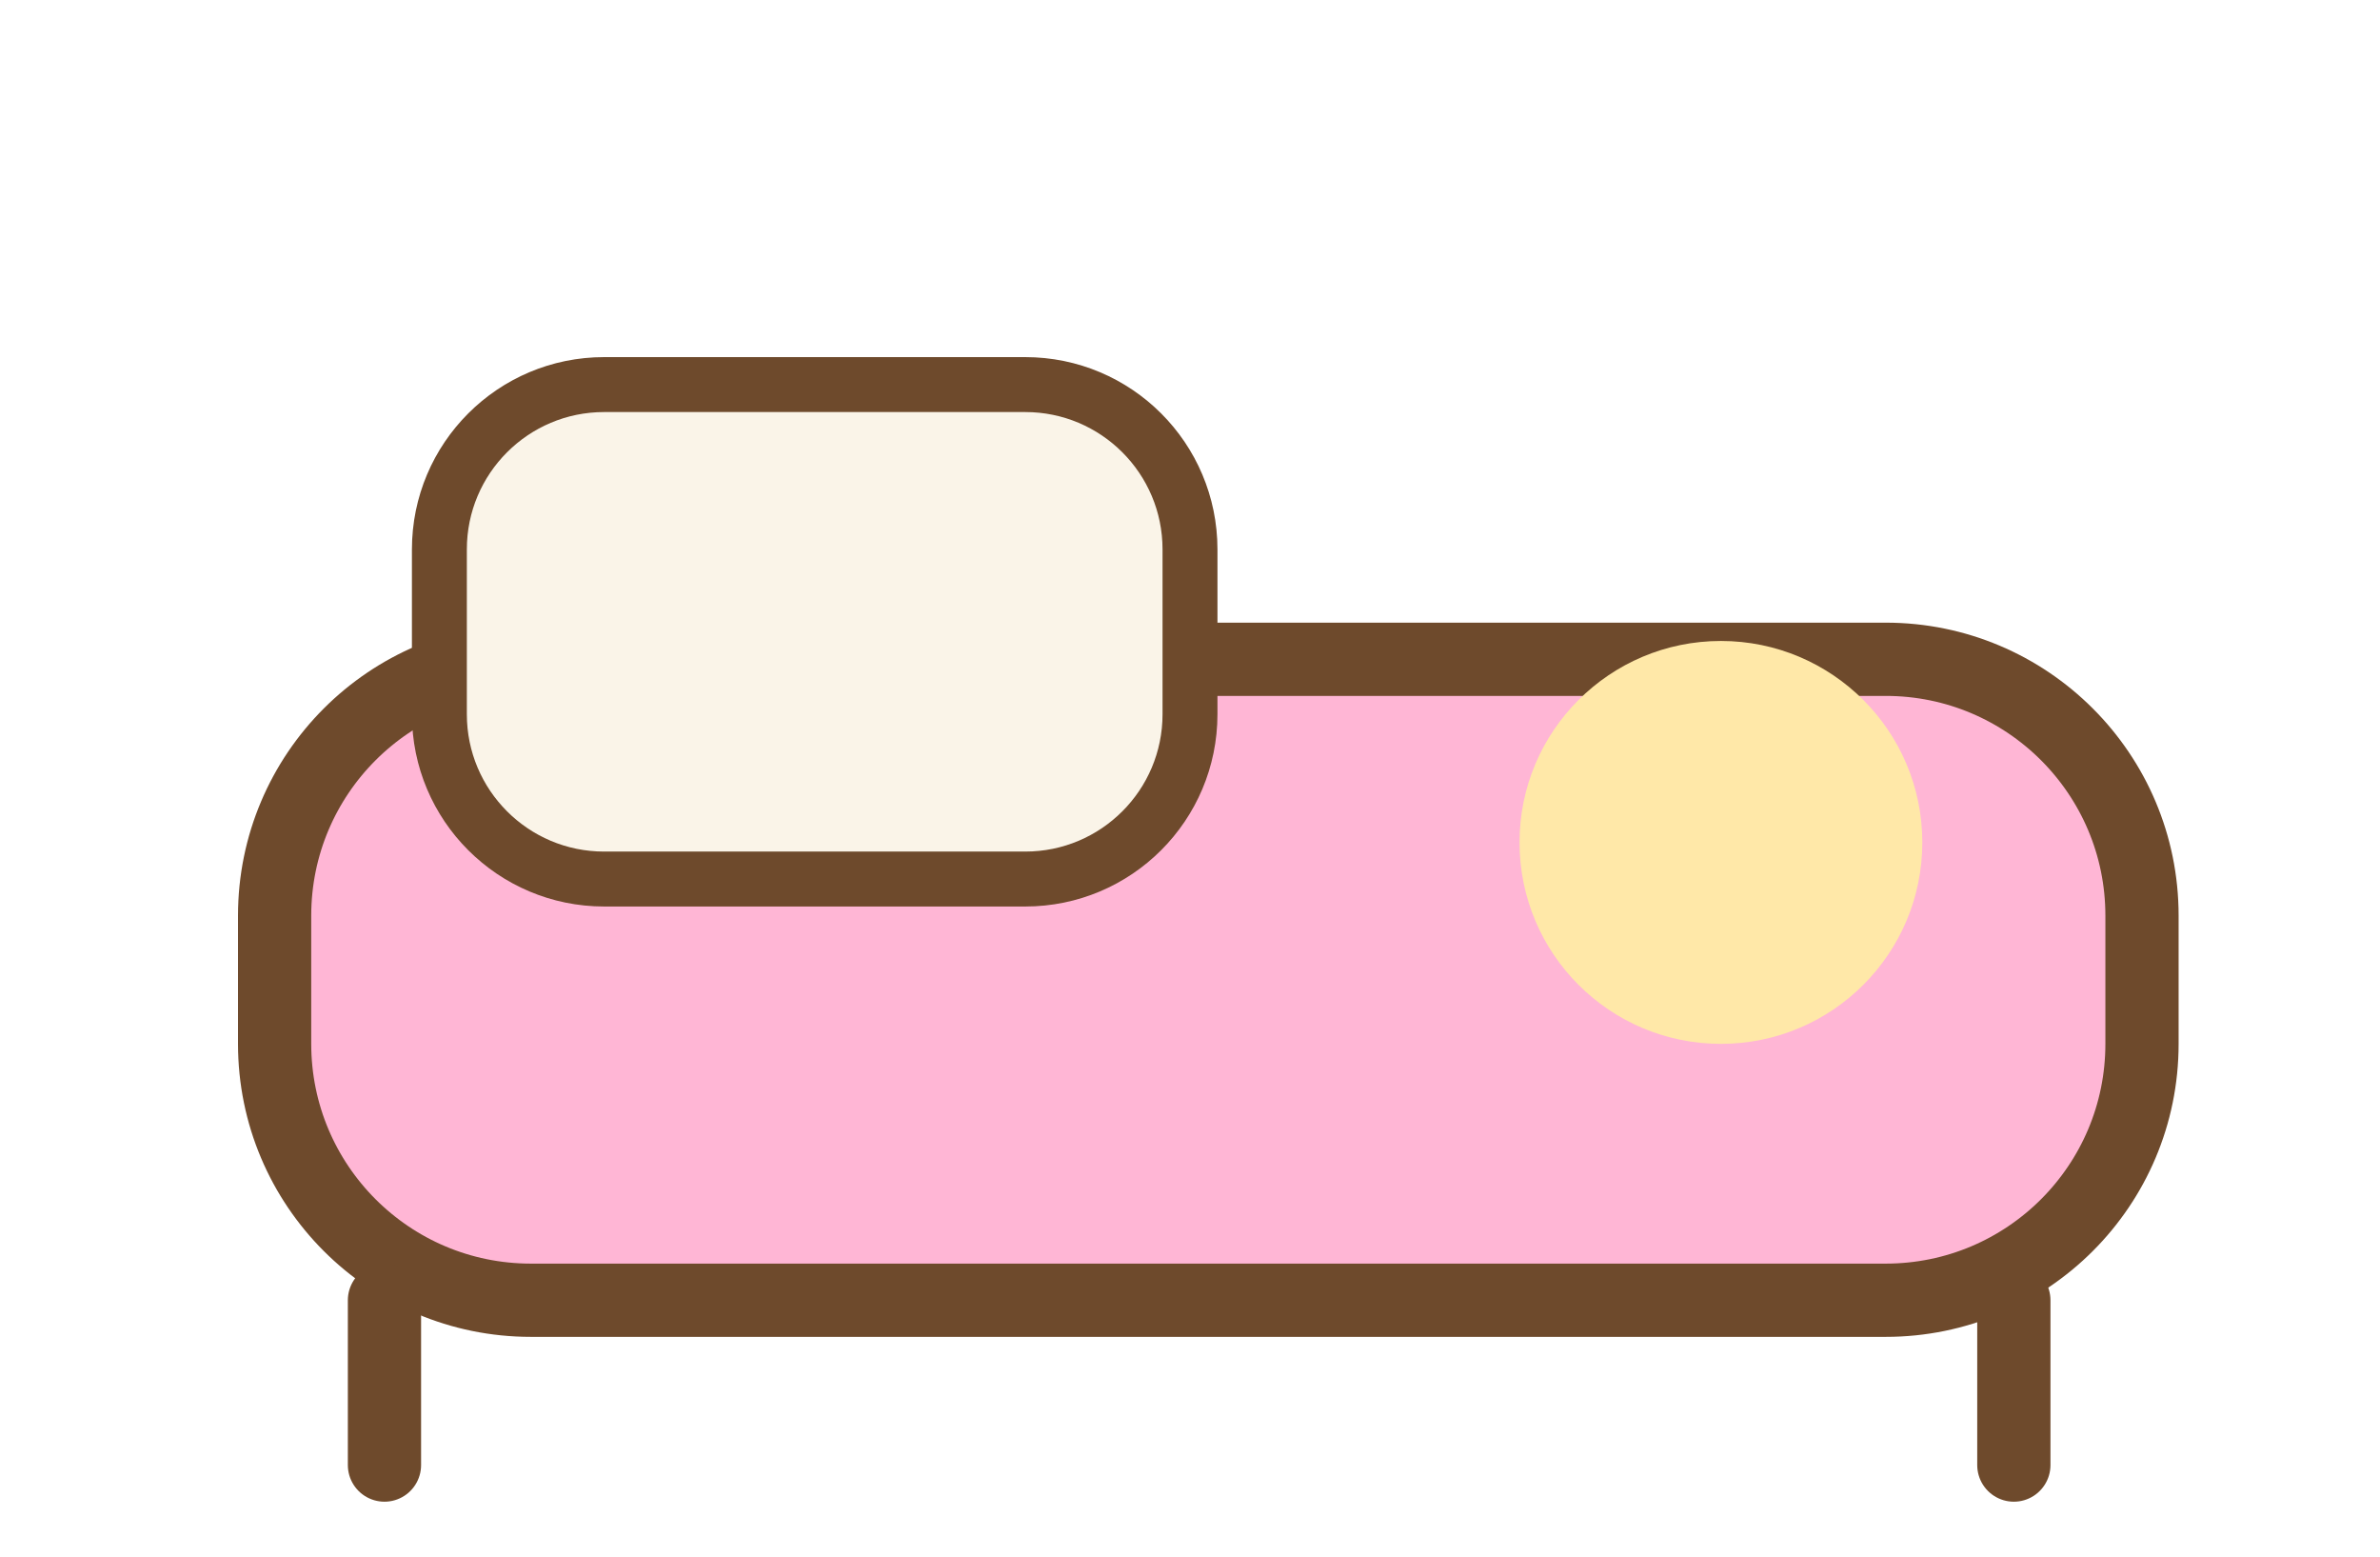
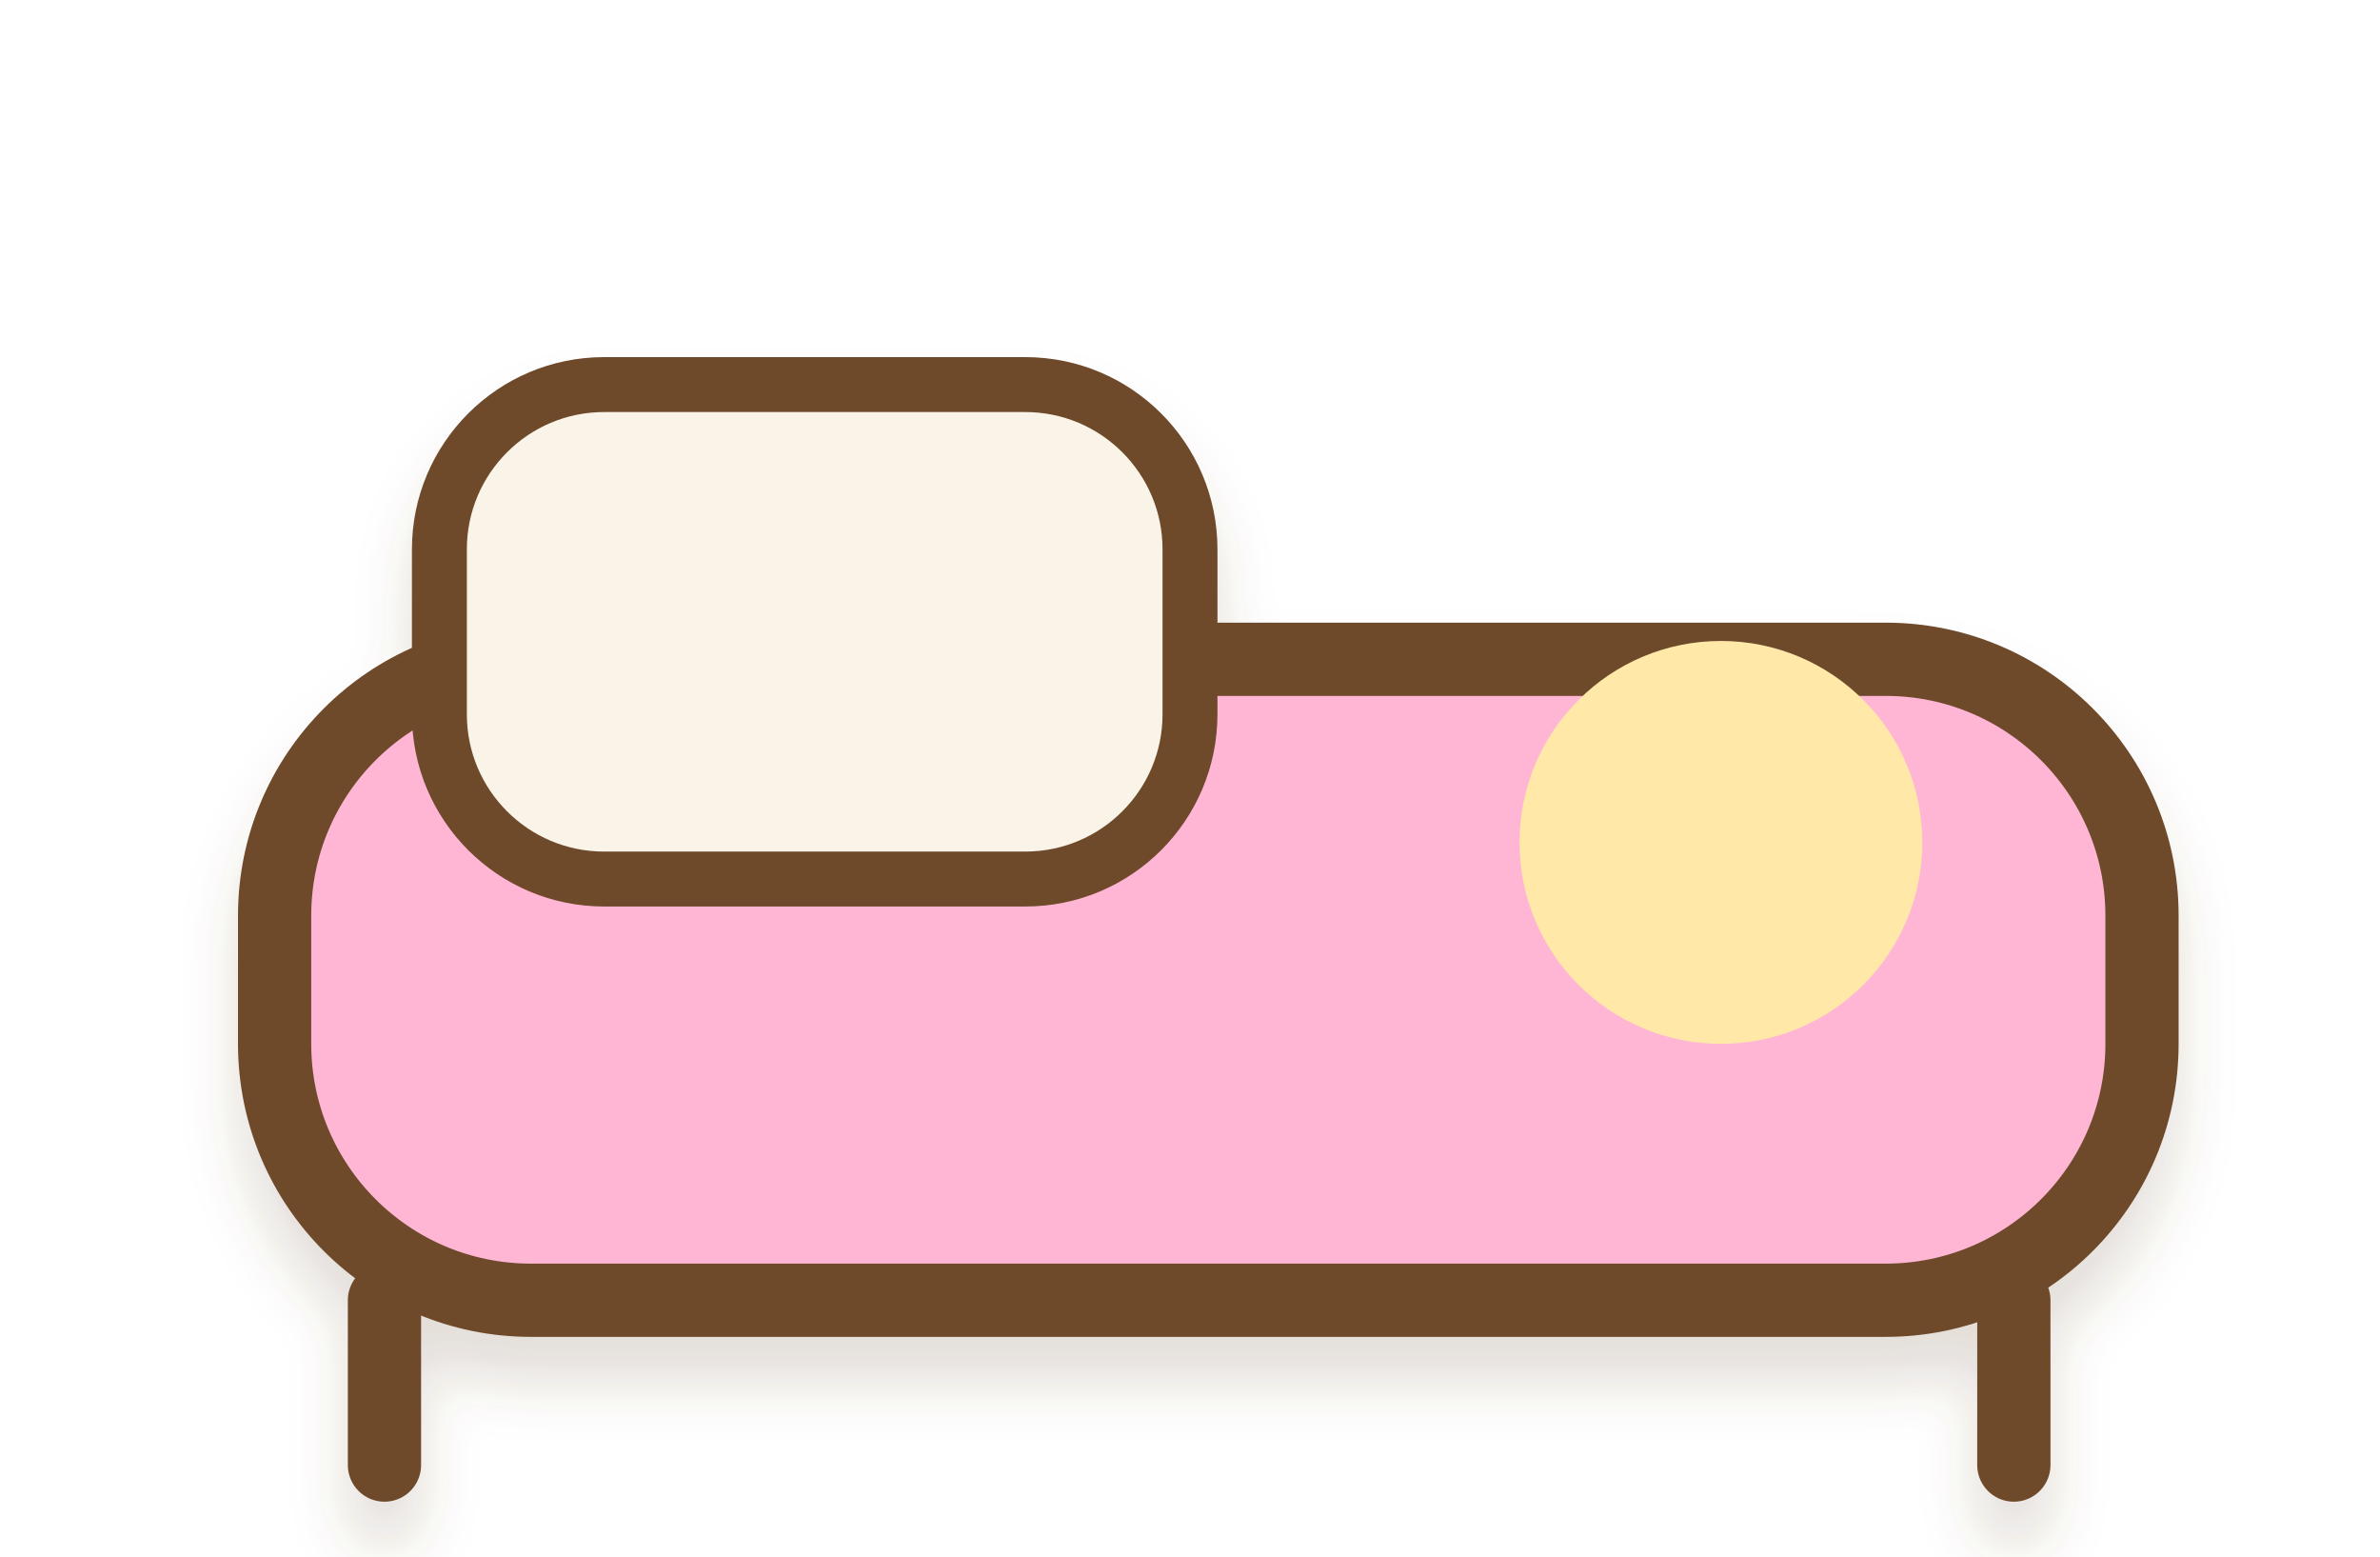
<svg xmlns="http://www.w3.org/2000/svg" width="260" height="170" viewBox="0 0 260 170">
-   <rect x="30" y="72" width="204" height="70" rx="28" fill="#FFB6D5" stroke="#6E4A2C" stroke-width="8" />
-   <rect x="48" y="42" width="82" height="54" rx="18" fill="#FAF4E8" stroke="#6E4A2C" stroke-width="6" />
-   <path d="M42 142 L42 160 M220 142 L220 160" stroke="#6E4A2C" stroke-width="8" stroke-linecap="round" />
-   <circle cx="188" cy="92" r="22" fill="#FFE8A8" />
+   <defs>
+     <filter id="soft-shadow" x="-18%" y="-18%" width="136%" height="136%">
+       <feDropShadow dx="0" dy="5" stdDeviation="3" flood-color="#6E4A2C" flood-opacity="0.18" />
+     </filter>
+   </defs>
+   <g filter="url(#soft-shadow)" stroke-linecap="round" stroke-linejoin="round">
+     <rect x="30" y="72" width="204" height="70" rx="28" fill="#FFB6D5" stroke="#6E4A2C" stroke-width="8" />
+     <rect x="48" y="42" width="82" height="54" rx="18" fill="#FAF4E8" stroke="#6E4A2C" stroke-width="6" />
+     <path d="M42 142 L42 160 M220 142 L220 160" stroke="#6E4A2C" stroke-width="8" stroke-linecap="round" />
+     <circle cx="188" cy="92" r="22" fill="#FFE8A8" />
+   </g>
</svg>
